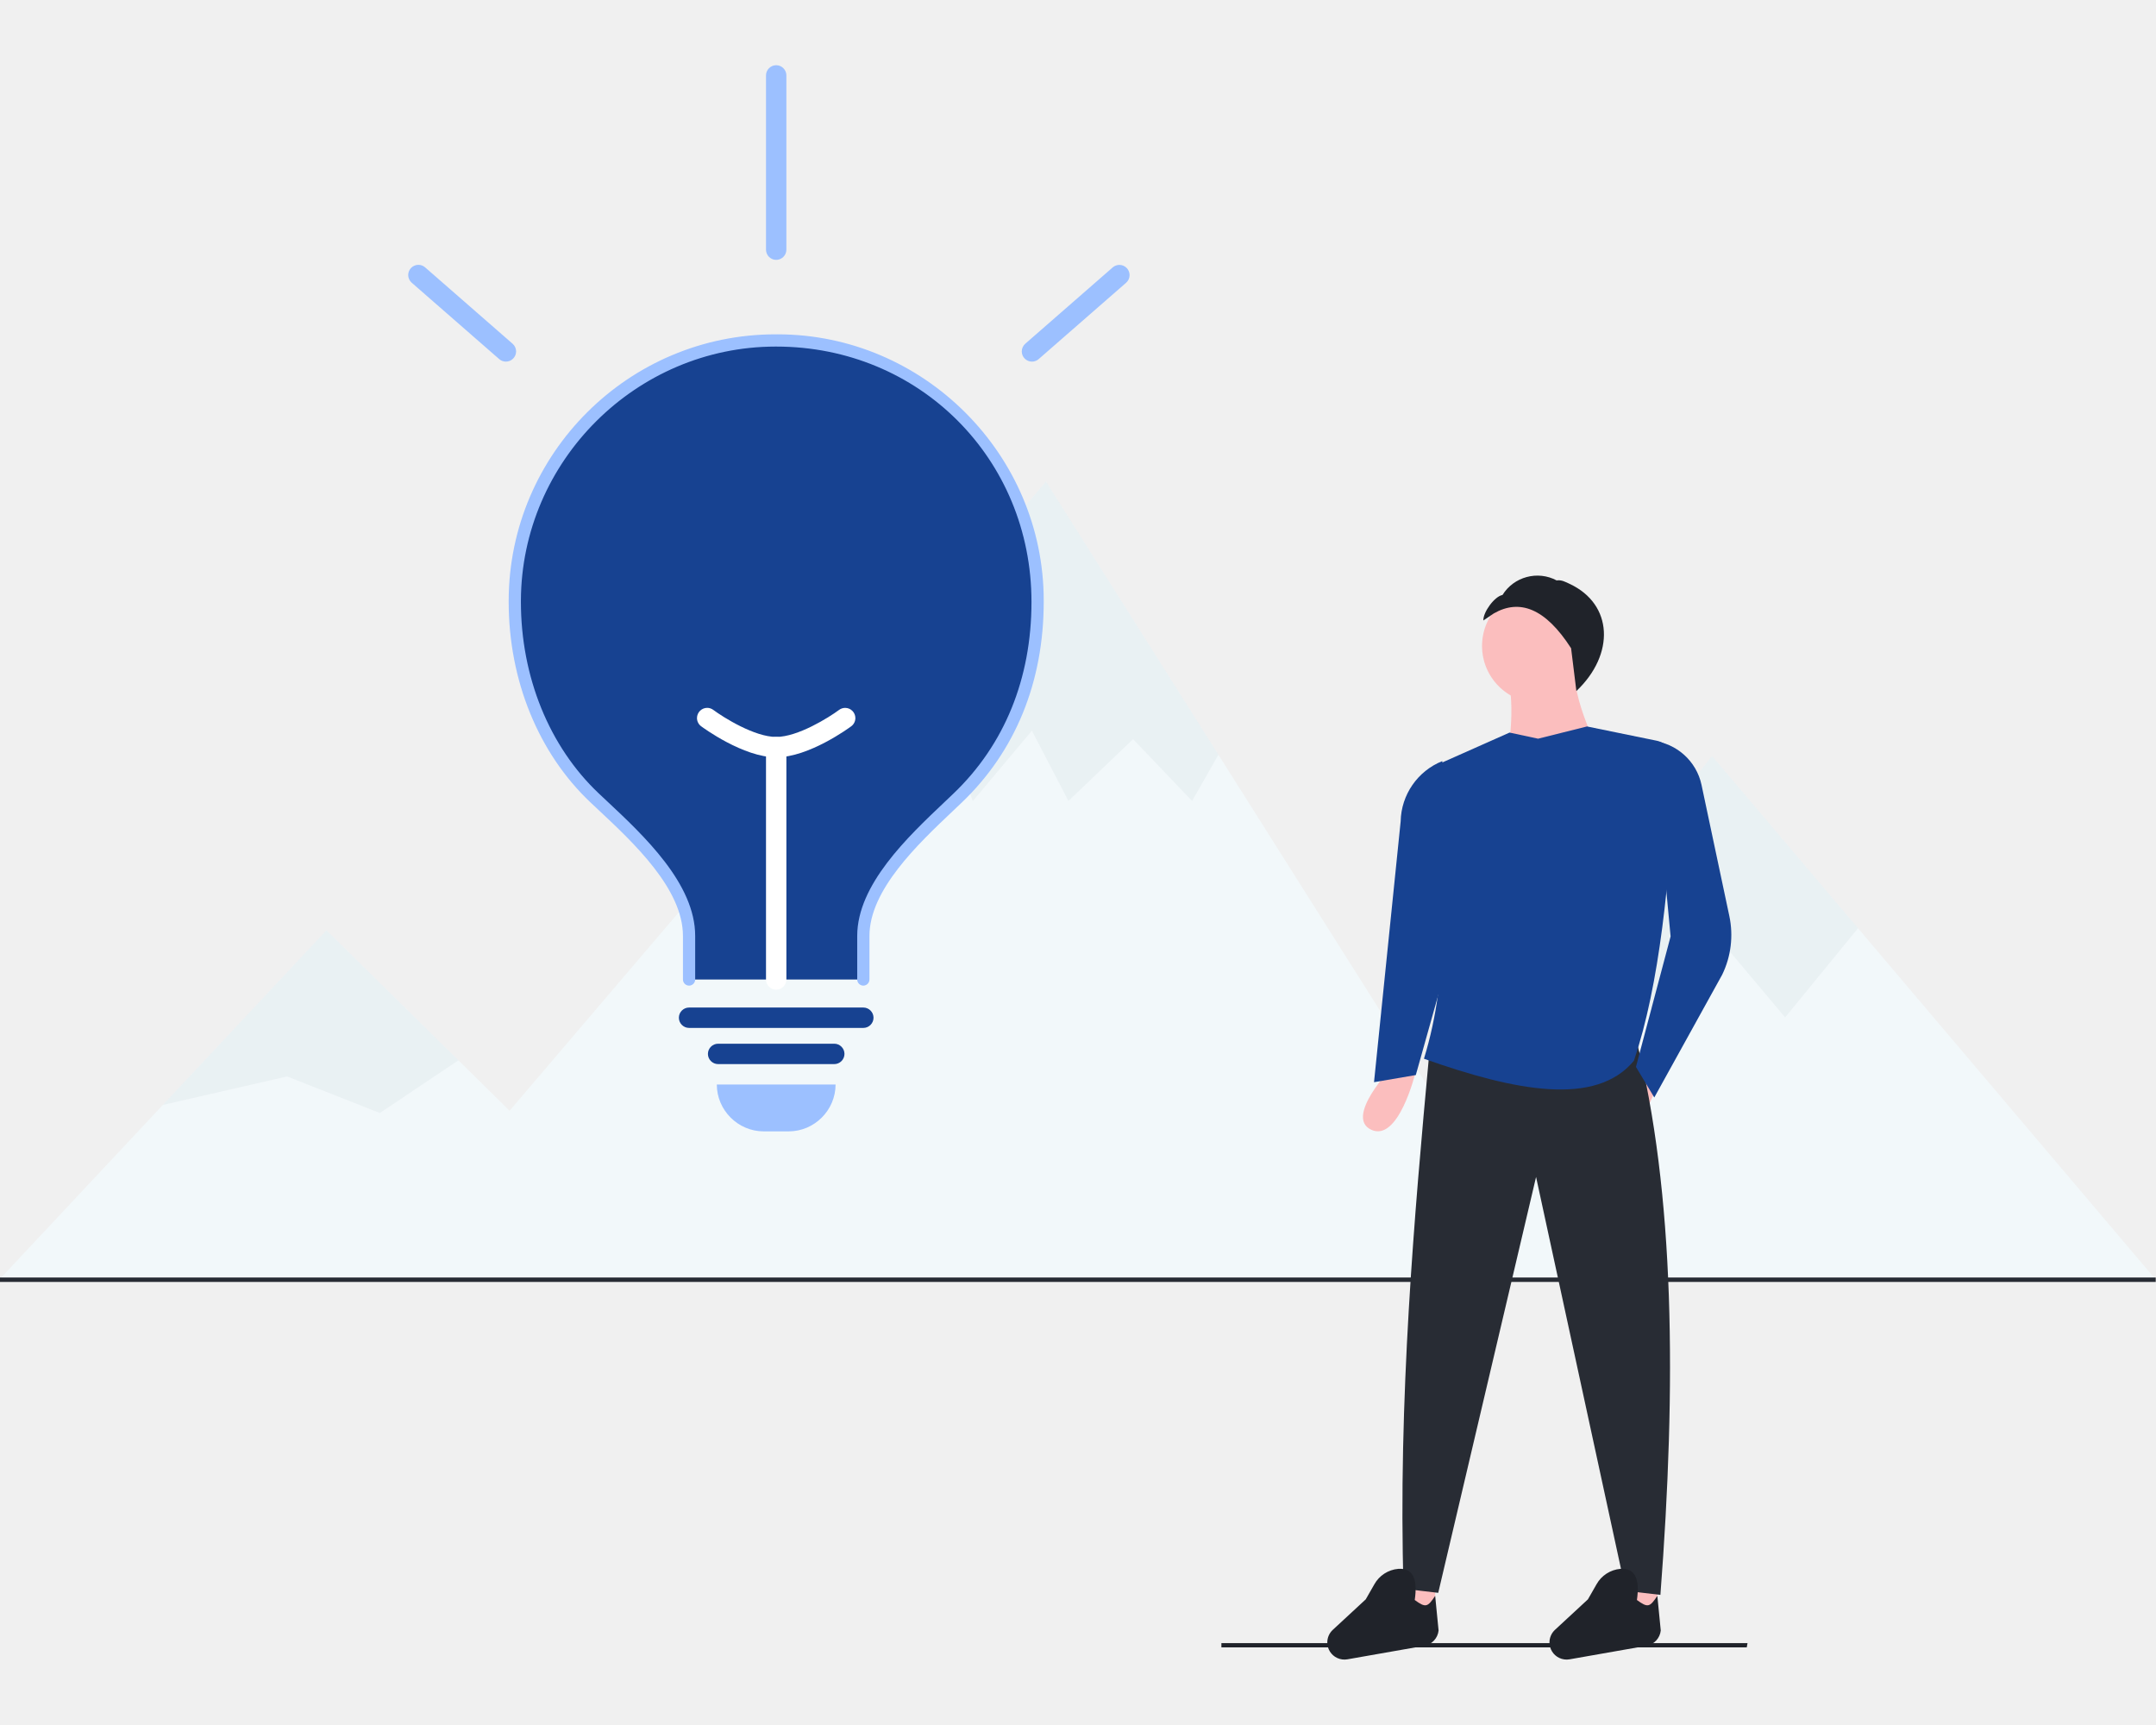
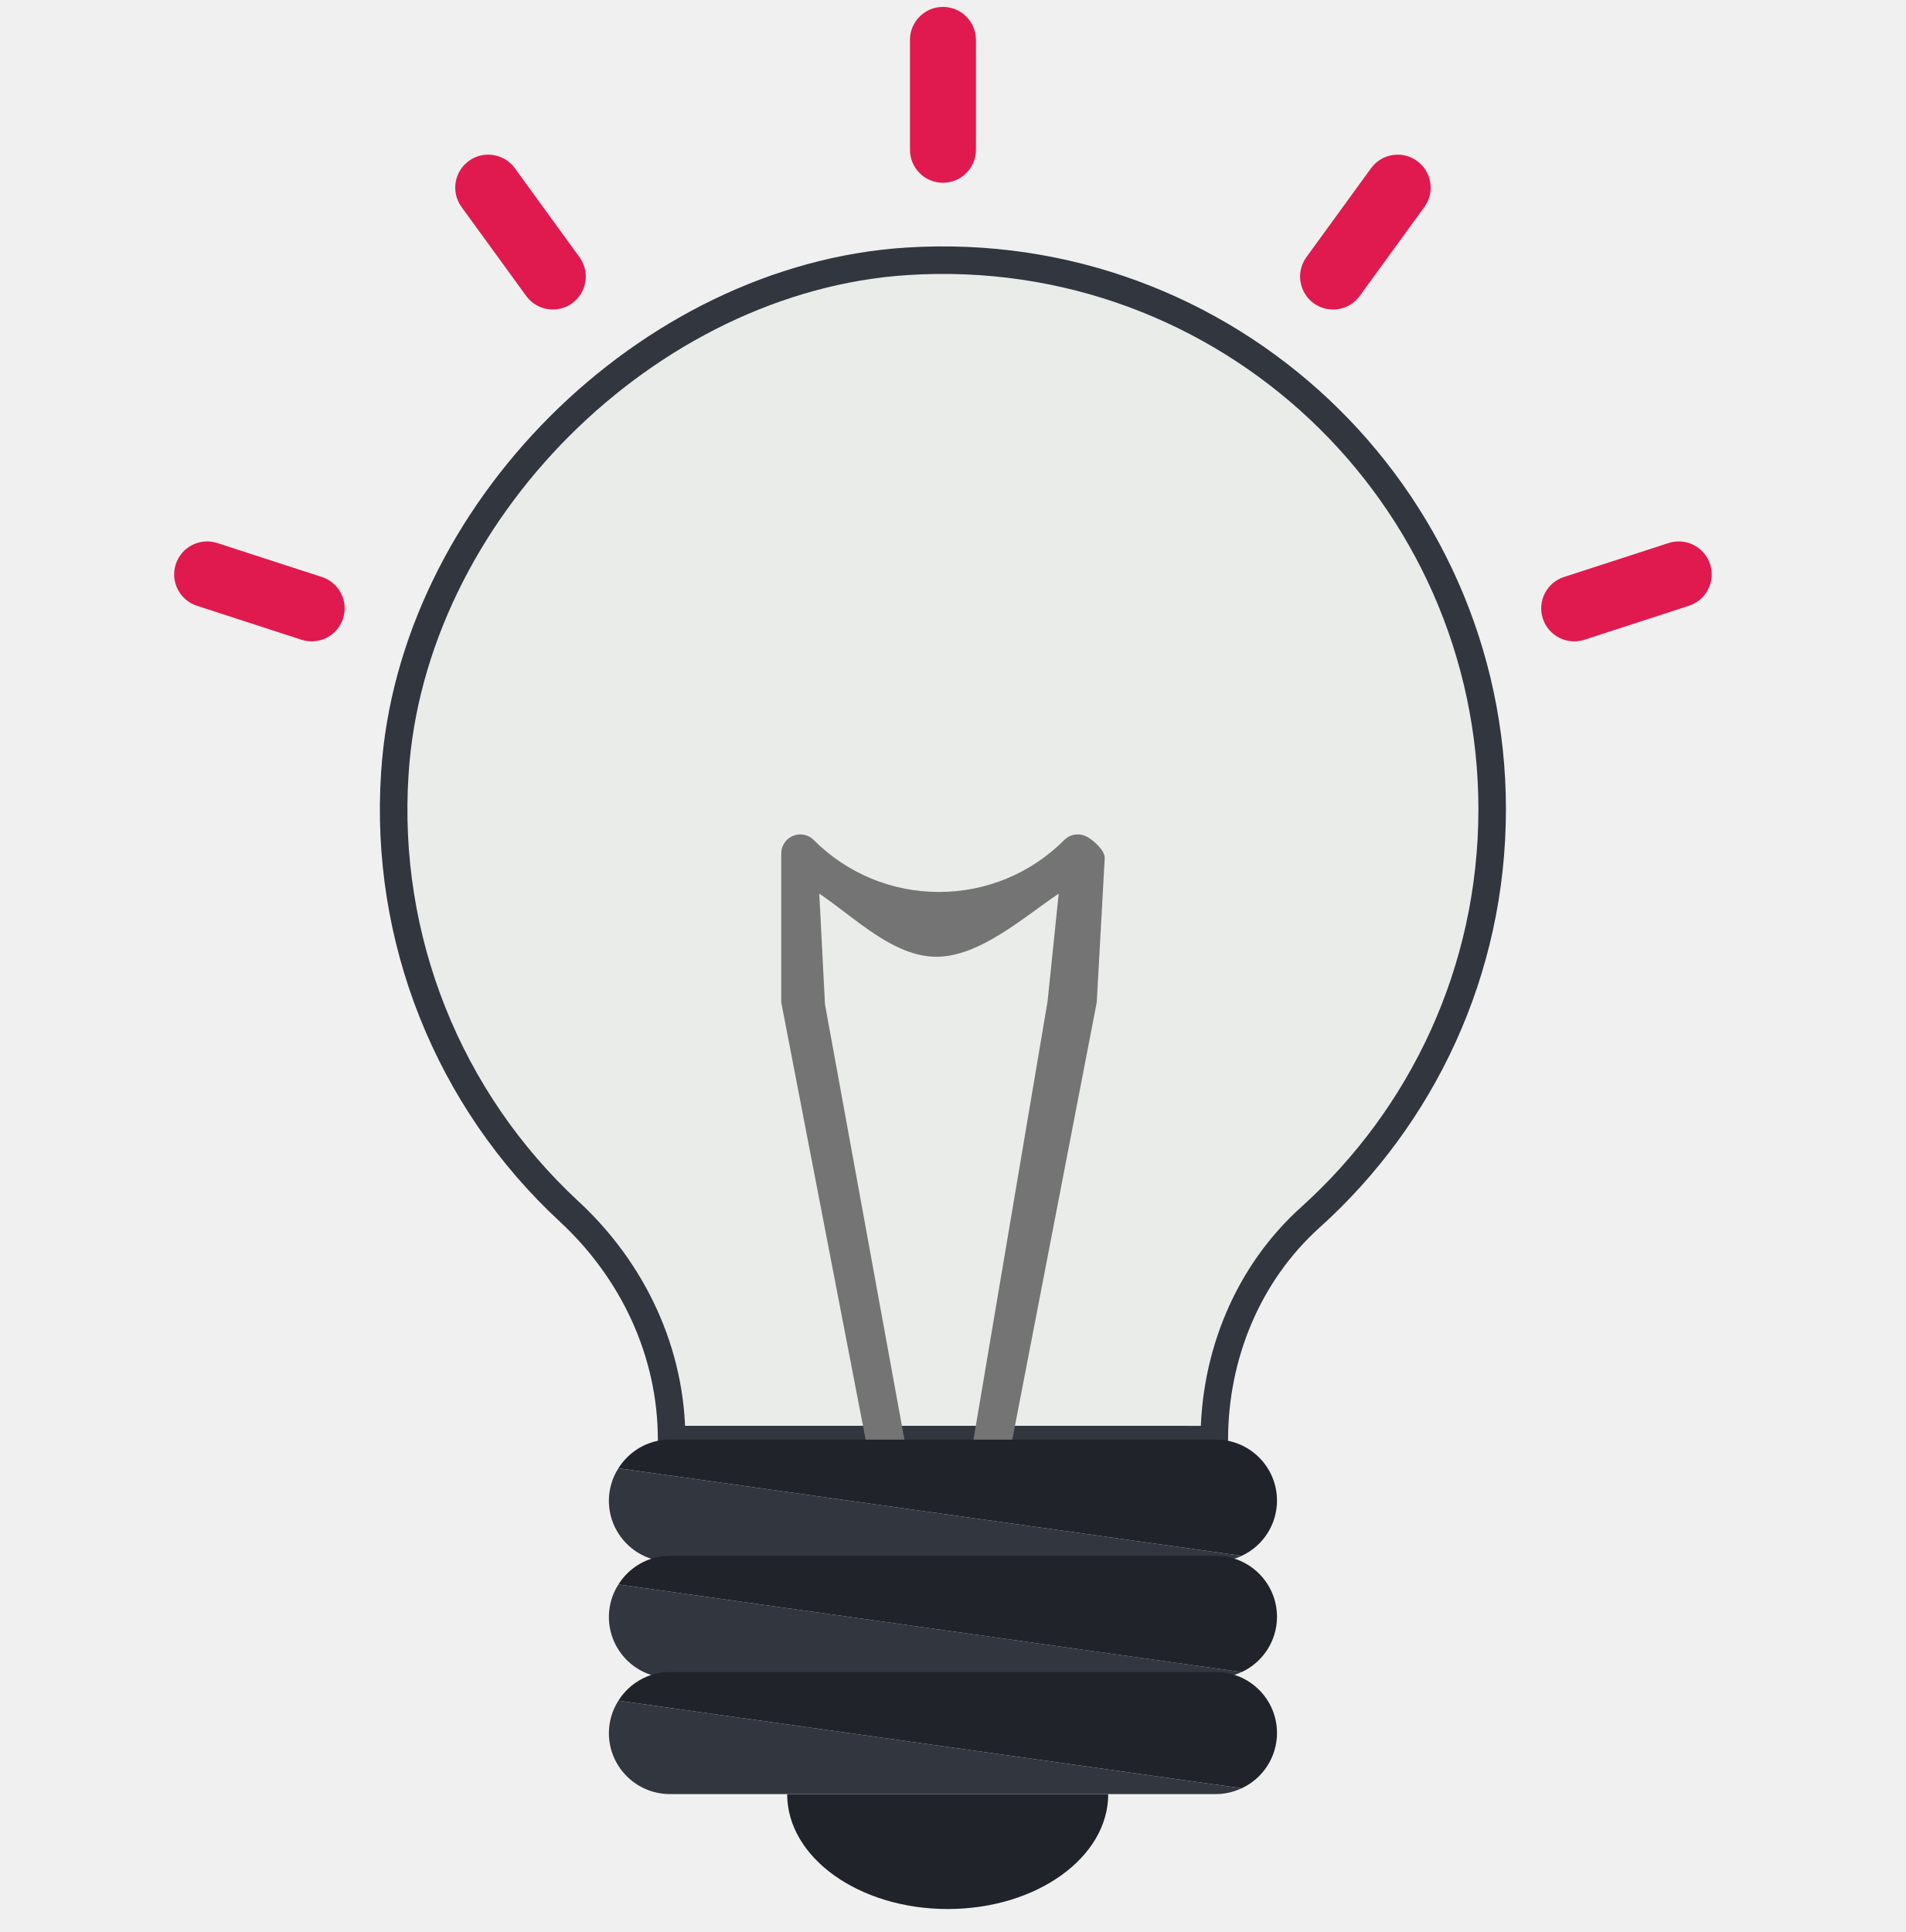
- <svg xmlns="http://www.w3.org/2000/svg" viewBox="0 0 5334 4267" fill-rule="evenodd" clip-rule="evenodd" stroke-linejoin="round" stroke-miterlimit="2">
-   <g fill="#f2f8fa" fill-rule="nonzero">
-     <path d="M1684.53 3165.28l-441.057-434.584-109.377-107.779-326.461-321.664-404.688 432.011L-.004 3163.473" />
-     <path d="M3856.59 3167.91H874.52l368.953-399.945 681.67-799.562 45.941-53.881 616.619-723.285 426.667 675.756 11.17 17.686 542.806 859.576 288.241 423.655z" />
-     <path d="M5333.33 3165.28l-736.575-869.103-361.089-426.037-348.994 437.58-318.325 399.26-364.079 456.493" />
+ <svg xmlns="http://www.w3.org/2000/svg" viewBox="0 0 72 73" fill-rule="evenodd" clip-rule="evenodd" stroke-linejoin="round" stroke-miterlimit="2">
+   <path d="M34.261 9.874c-9.811.626-18.718 9.535-19.344 19.346a20.694 20.694 0 006.597 16.567c2.41 2.237 3.859 5.318 3.859 8.607l20.503.001c0-3.181 1.267-6.273 3.632-8.401 4.215-3.797 6.865-9.294 6.865-15.415 0-11.91-10.035-21.478-22.112-20.705z" fill="#eaecea" fill-rule="nonzero" stroke="#32363e" stroke-width="1.04" />
+   <path d="M37.35 55.951h-3.752a.721.721 0 01-.707-.583l-3.376-17.493c-.01-.045 0 .045 0 0v-5.63a.719.719 0 011.227-.507 6.651 6.651 0 004.732 1.964 6.656 6.656 0 004.734-1.964.717.717 0 01.782-.157c.269.111.747.536.747.826l-.303 5.468c0 .045.009-.045 0 0l-3.378 17.493a.718.718 0 01-.706.583zm-3.16-1.437h2.567l2.819-16.676.421-4.072c-1.328.893-2.987 2.385-4.621 2.385-1.633 0-3.095-1.492-4.424-2.385l.215 4.18 3.023 16.568z" fill="#747474" fill-rule="nonzero" />
+   <g fill="#e01a4f" fill-rule="nonzero">
+     <path d="M35.623 6.906a1.244 1.244 0 01-1.245-1.245V1.507a1.245 1.245 0 112.492 0v4.154c0 .688-.559 1.245-1.247 1.245zM21.617 11.458a1.244 1.244 0 01-1.739-.277l-2.442-3.36a1.245 1.245 0 112.016-1.464l2.44 3.36a1.245 1.245 0 01-.275 1.741zM12.96 23.371a1.246 1.246 0 01-1.569.802L7.44 22.889a1.246 1.246 0 11.772-2.37l3.949 1.283c.654.212 1.013.915.799 1.569zM58.286 23.371a1.245 1.245 0 01.799-1.569l3.951-1.283a1.244 1.244 0 011.57.799 1.247 1.247 0 01-.8 1.571l-3.949 1.284a1.248 1.248 0 01-1.571-.802zM49.629 11.458a1.249 1.249 0 01-.275-1.741l2.442-3.36a1.243 1.243 0 011.739-.275c.558.404.681 1.183.276 1.739l-2.441 3.36a1.246 1.246 0 01-1.741.277z" />
  </g>
-   <g fill="#9aabbb" fill-opacity=".1" fill-rule="nonzero">
-     <path d="M1134.1 2622.92l-194.349 130.306-229.459-90.393-307.341 70.434 404.688-432.011L1134.1 2622.92zM3014.37 1866.99l-65.106 114.387-145.983-152.936-159.945 152.936-90.404-173.798-146.037 173.798-41.724-111.211-97.304 111.211-173.853-111.211-122.93 44.353 616.619-723.285 426.667 675.756zM4596.76 2296.18l-180.304 220.627-146.02-173.832-222.505 180.786-161.254-216.038 348.994-437.58 361.089 426.037z" />
+   <g fill-rule="nonzero">
+     <path d="M29.738 67.789c0 2.399 2.716 4.343 6.066 4.343 3.348 0 6.064-1.944 6.064-4.343h-12.13zM48.244 56.702a2.306 2.306 0 00-2.305-2.307h-20.63c-.822 0-1.54.434-1.947 1.084l23.547 3.308a2.302 2.302 0 001.335-2.085z" fill="#20232a" />
+     <path d="M23.362 55.479a2.278 2.278 0 00-.359 1.223 2.305 2.305 0 002.306 2.305h20.63c.347 0 .674-.082.97-.22l-23.547-3.308z" fill="#32363e" />
+     <path d="M48.244 61.092a2.304 2.304 0 00-2.305-2.305h-20.63c-.822 0-1.54.434-1.947 1.082l23.547 3.31a2.304 2.304 0 001.335-2.087z" fill="#20232a" />
+     <path d="M23.362 59.869a2.283 2.283 0 00-.359 1.223 2.307 2.307 0 002.306 2.307h20.63c.347 0 .674-.084.97-.222l-23.547-3.308z" fill="#32363e" />
+     <path d="M48.244 65.484a2.305 2.305 0 00-2.305-2.307h-20.63c-.822 0-1.54.434-1.947 1.083l23.547 3.309a2.303 2.303 0 001.335-2.085z" fill="#20232a" />
+     <path d="M23.362 64.26a2.289 2.289 0 00-.359 1.224 2.306 2.306 0 002.306 2.305h20.63c.347 0 .674-.082.97-.22L23.362 64.26z" fill="#32363e" />
  </g>
-   <path fill="#282c34" d="M0 3160.24h5333.33v10.951H0z" />
-   <clipPath id="a">
-     <path d="M1009.9 161.3h3313.53v3944.07H1009.9z" />
-   </clipPath>
-   <g clip-path="url(#a)">
-     <path d="M4321.51 4075.23H3021.77v-10.621h1301.66l-1.926 10.621z" fill="#20232a" fill-rule="nonzero" />
-     <g fill="#fbbebe">
-       <path d="M3480.05 3867.15h70.6v151.286h-70.6V3867.15zm549.671 5.043h70.6v151.286h-70.6v-151.286zM4054.65 2629.18s-119.218 124.402-51.835 155.501c67.382 31.1 108.85-139.949 108.85-139.949l-57.015-15.552zm-610.185 10.086s-119.218 124.402-51.836 155.501c67.383 31.099 108.85-139.949 108.85-139.949l-57.014-15.552z" fill-rule="nonzero" />
-       <circle cx="3807.83" cy="1597.87" r="141.2" />
-       <path d="M3971.72 1892.88l-252.143 25.214c23.308-104.916 28.956-202.934 0-287.442h176.5c-9.587 70.418 26.253 163.015 75.643 262.228z" fill-rule="nonzero" />
-       <ellipse cx="3880.95" cy="1605.43" rx="17.65" ry="22.693" />
-     </g>
-     <path d="M4107.88 3945.32l-85.729-10.086-221.886-1023.7-242.057 1028.74-85.728-10.086c-14.145-465.491 27.196-931.163 63.036-1318.71l511.849-42.865c96.44 381.886 100.399 857.159 60.515 1376.7z" fill="#282c34" fill-rule="nonzero" />
-     <g fill="#174291" fill-rule="nonzero">
-       <path d="M4042.32 2624.09c-94.21 113.333-292.198 75.441-519.413-5.043 64.477-210.454 54.477-432.49-3.46-661.976-6.499-25.362 6.353-51.976 30.257-62.657l185.002-82.224 70.6 15.129 121.029-30.257 171.8 35.143c28.742 5.882 49.088 32.142 47.604 61.442-14.372 281.679-39.788 542.359-103.419 730.443z" />
-       <path d="M4092.75 2714.86l-45.386-75.643 85.729-322.742-45.386-484.114c59.913 5.99 109.397 50.337 121.891 109.238l68.855 324.598a224.925 224.925 0 01-17.7 144.912L4092.75 2714.86zm-590.014-55.471l-103.378 17.65 65.925-645.299c1.303-65.703 41.995-124.543 103.01-148.951l32.779 426.121-98.336 350.479z" />
-     </g>
-     <path d="M3523.8 4071.31l-190.282 33.419a42.43 42.43 0 01-25.461-3.424c-14.814-7-24.303-21.979-24.303-38.363a42.45 42.45 0 0113.612-31.143l81.508-75.42 21.25-37.136c12.128-21.818 34.372-36.208 59.244-38.326 36.338-2.521 48.33 25.134 40.736 77.065 27.599 20.303 31.961 17.186 50.539-10.136l8.437 85.602c-1.972 19.03-16.437 34.553-35.28 37.862zm549.671 0l-190.282 33.419a42.43 42.43 0 01-25.461-3.424c-14.814-7-24.303-21.979-24.303-38.363a42.45 42.45 0 0113.612-31.143l81.508-75.42 21.25-37.136c12.128-21.818 34.372-36.208 59.244-38.326 36.338-2.521 48.33 25.134 40.736 77.065 27.599 20.303 31.961 17.186 50.539-10.136l8.437 85.602c-1.972 19.03-16.437 34.553-35.28 37.862zm-377.745-2553.89c63.641-36.409 127.373-13.146 191.215 86.208l13.051 105.834c95.814-90.771 90.973-214.644-16.475-265.027-10.565-4.957-20.802-10.59-32.3-8.598-46.894-25.171-106.04-9.282-134.008 36.001-19.849 3.439-48.311 42.879-47.287 63l25.804-17.418z" fill="#20232a" fill-rule="nonzero" />
-     <g fill="#174291" fill-rule="nonzero">
-       <path d="M2135.9 2423.05v-107.786c0-130.236 141.643-253.428 233.534-341.315 129.521-123.817 197.605-290.166 197.605-485.032l.002-1.627c0-354.775-291.936-646.71-646.711-646.71-354.031 0-645.63 290.712-646.708 644.741v3.596c0 187.907 71.003 365.526 197.604 485.032 91.392 86.273 233.535 209.732 233.535 341.315v107.786M2064.04 2632.3h-287.422c-13.833 0-25.215-11.383-25.215-25.215s11.382-25.214 25.215-25.214h287.422c13.832 0 25.214 11.382 25.214 25.214 0 13.832-11.382 25.215-25.214 25.215zM2135.9 2542.8h-431.139c-13.832 0-25.214-11.382-25.214-25.214 0-13.832 11.382-25.215 25.214-25.215H2135.9c13.832 0 25.214 11.383 25.214 25.215s-11.382 25.214-25.214 25.214z" />
-     </g>
-     <g fill="#9cc0ff" fill-rule="nonzero">
-       <path d="M1773.41 2682.73h293.832c0 63.628-52.358 115.986-115.985 115.986h-61.861c-63.628 0-115.986-52.358-115.986-115.986zM2135.9 2438.17c-8.3 0-15.129-6.829-15.129-15.129V2315.25c0-126.701 124.962-244.982 216.202-331.345 7.57-7.171 14.932-14.141 22.002-20.903 126.223-120.66 192.935-284.604 192.935-474.099 0-354.16-277.423-631.577-631.582-631.577l-1.78-.005c-344.684.383-628.446 283.345-629.802 628.027v3.525c0 185.587 70.297 358.36 192.864 474.063a5284.173 5284.173 0 0019.283 18.094c92.421 86.535 218.996 205.038 218.996 334.22v107.786c0 8.3-6.829 15.129-15.128 15.129s-15.129-6.829-15.129-15.129V2315.25c0-116.061-121.043-229.379-209.419-312.132a6048.187 6048.187 0 01-19.37-18.18c-128.593-121.391-202.349-302.188-202.349-496.035v-3.631c1.008-363.312 296.948-658.208 660.008-658.208h1.866c1.143-.006 2.286-.009 3.428-.009 361.177 0 658.38 297.203 658.38 658.38 0 1.156-.003 2.312-.009 3.468 0 197.957-69.949 369.46-202.279 495.97a6176.764 6176.764 0 01-22.118 21.003c-87.251 82.587-206.742 195.693-206.742 309.374v107.786c0 8.3-6.829 15.129-15.128 15.129v.005zM1251.64 894.561a25.118 25.118 0 01-16.571-6.223l-216.545-189.011a25.228 25.228 0 01-8.631-18.994c0-13.832 11.382-25.214 25.215-25.214a25.223 25.223 0 0116.583 6.22l216.535 189.012a25.226 25.226 0 018.635 18.996c0 13.832-11.383 25.214-25.215 25.214h-.011.005zm1301.45 0h-.011c-13.832 0-25.214-11.382-25.214-25.214a25.225 25.225 0 018.634-18.996l216.535-189.012a25.223 25.223 0 0116.39-6.053c13.832 0 25.214 11.382 25.214 25.214a25.225 25.225 0 01-8.442 18.827l-216.53 189.011a25.119 25.119 0 01-16.576 6.223zM1920.33 642.867c-13.832 0-25.214-11.382-25.214-25.214V186.514c0-13.832 11.382-25.214 25.214-25.214 13.832 0 25.214 11.382 25.214 25.214v431.139c0 13.832-11.382 25.214-25.214 25.214z" />
-     </g>
-     <g fill="#fff" fill-rule="nonzero">
-       <path d="M1920.33 2448.26c-13.832 0-25.214-11.383-25.214-25.215v-574.85c0-13.832 11.382-25.214 25.214-25.214 13.832 0 25.214 11.382 25.214 25.214v574.85c0 13.832-11.382 25.215-25.214 25.215z" />
-       <path d="M1920.33 1873.41c-81.468 0-181.493-73.707-185.708-76.844a25.229 25.229 0 01-10.266-20.304c0-13.832 11.383-25.215 25.215-25.215a25.215 25.215 0 0115.151 5.061c25.063 18.593 101.891 66.868 155.608 66.868 53.716 0 130.554-48.275 155.622-66.878a25.217 25.217 0 0115.046-4.981c13.832 0 25.215 11.383 25.215 25.215a25.232 25.232 0 01-10.17 20.234c-4.221 3.137-104.241 76.844-185.713 76.844z" />
-     </g>
-   </g>
+   <path fill="none" d="M0 0h72v72H0z" />
</svg>
